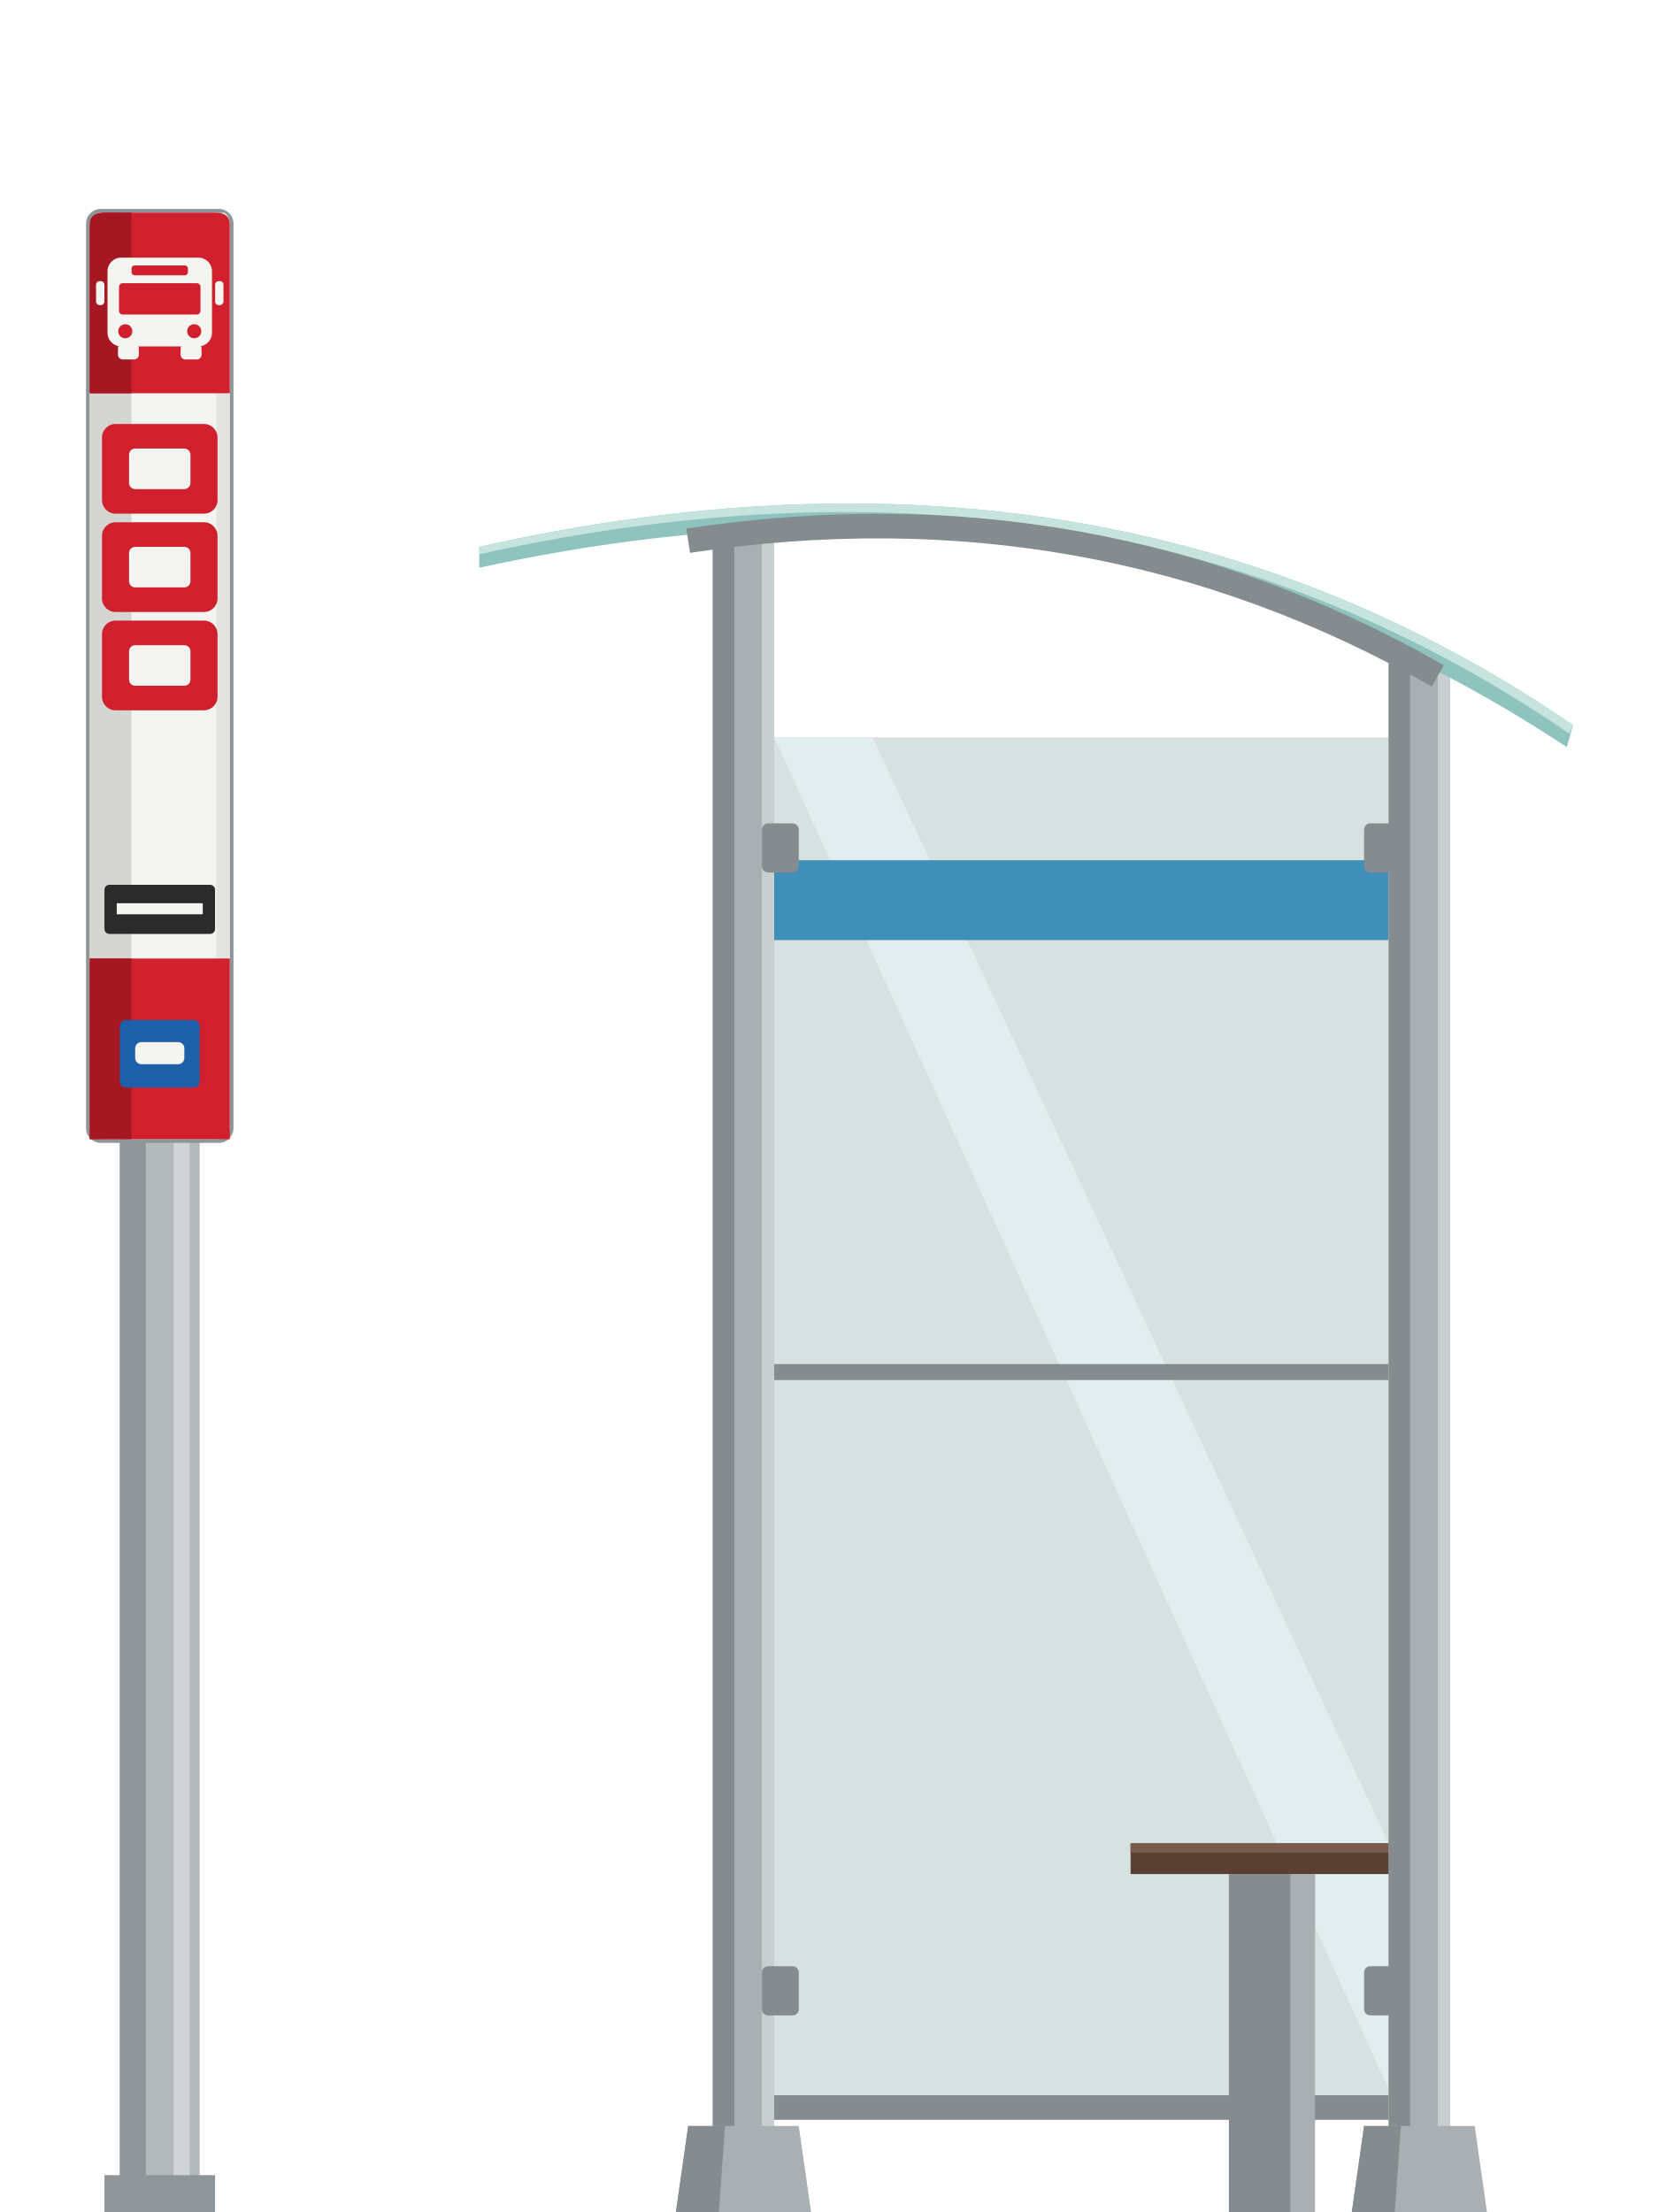
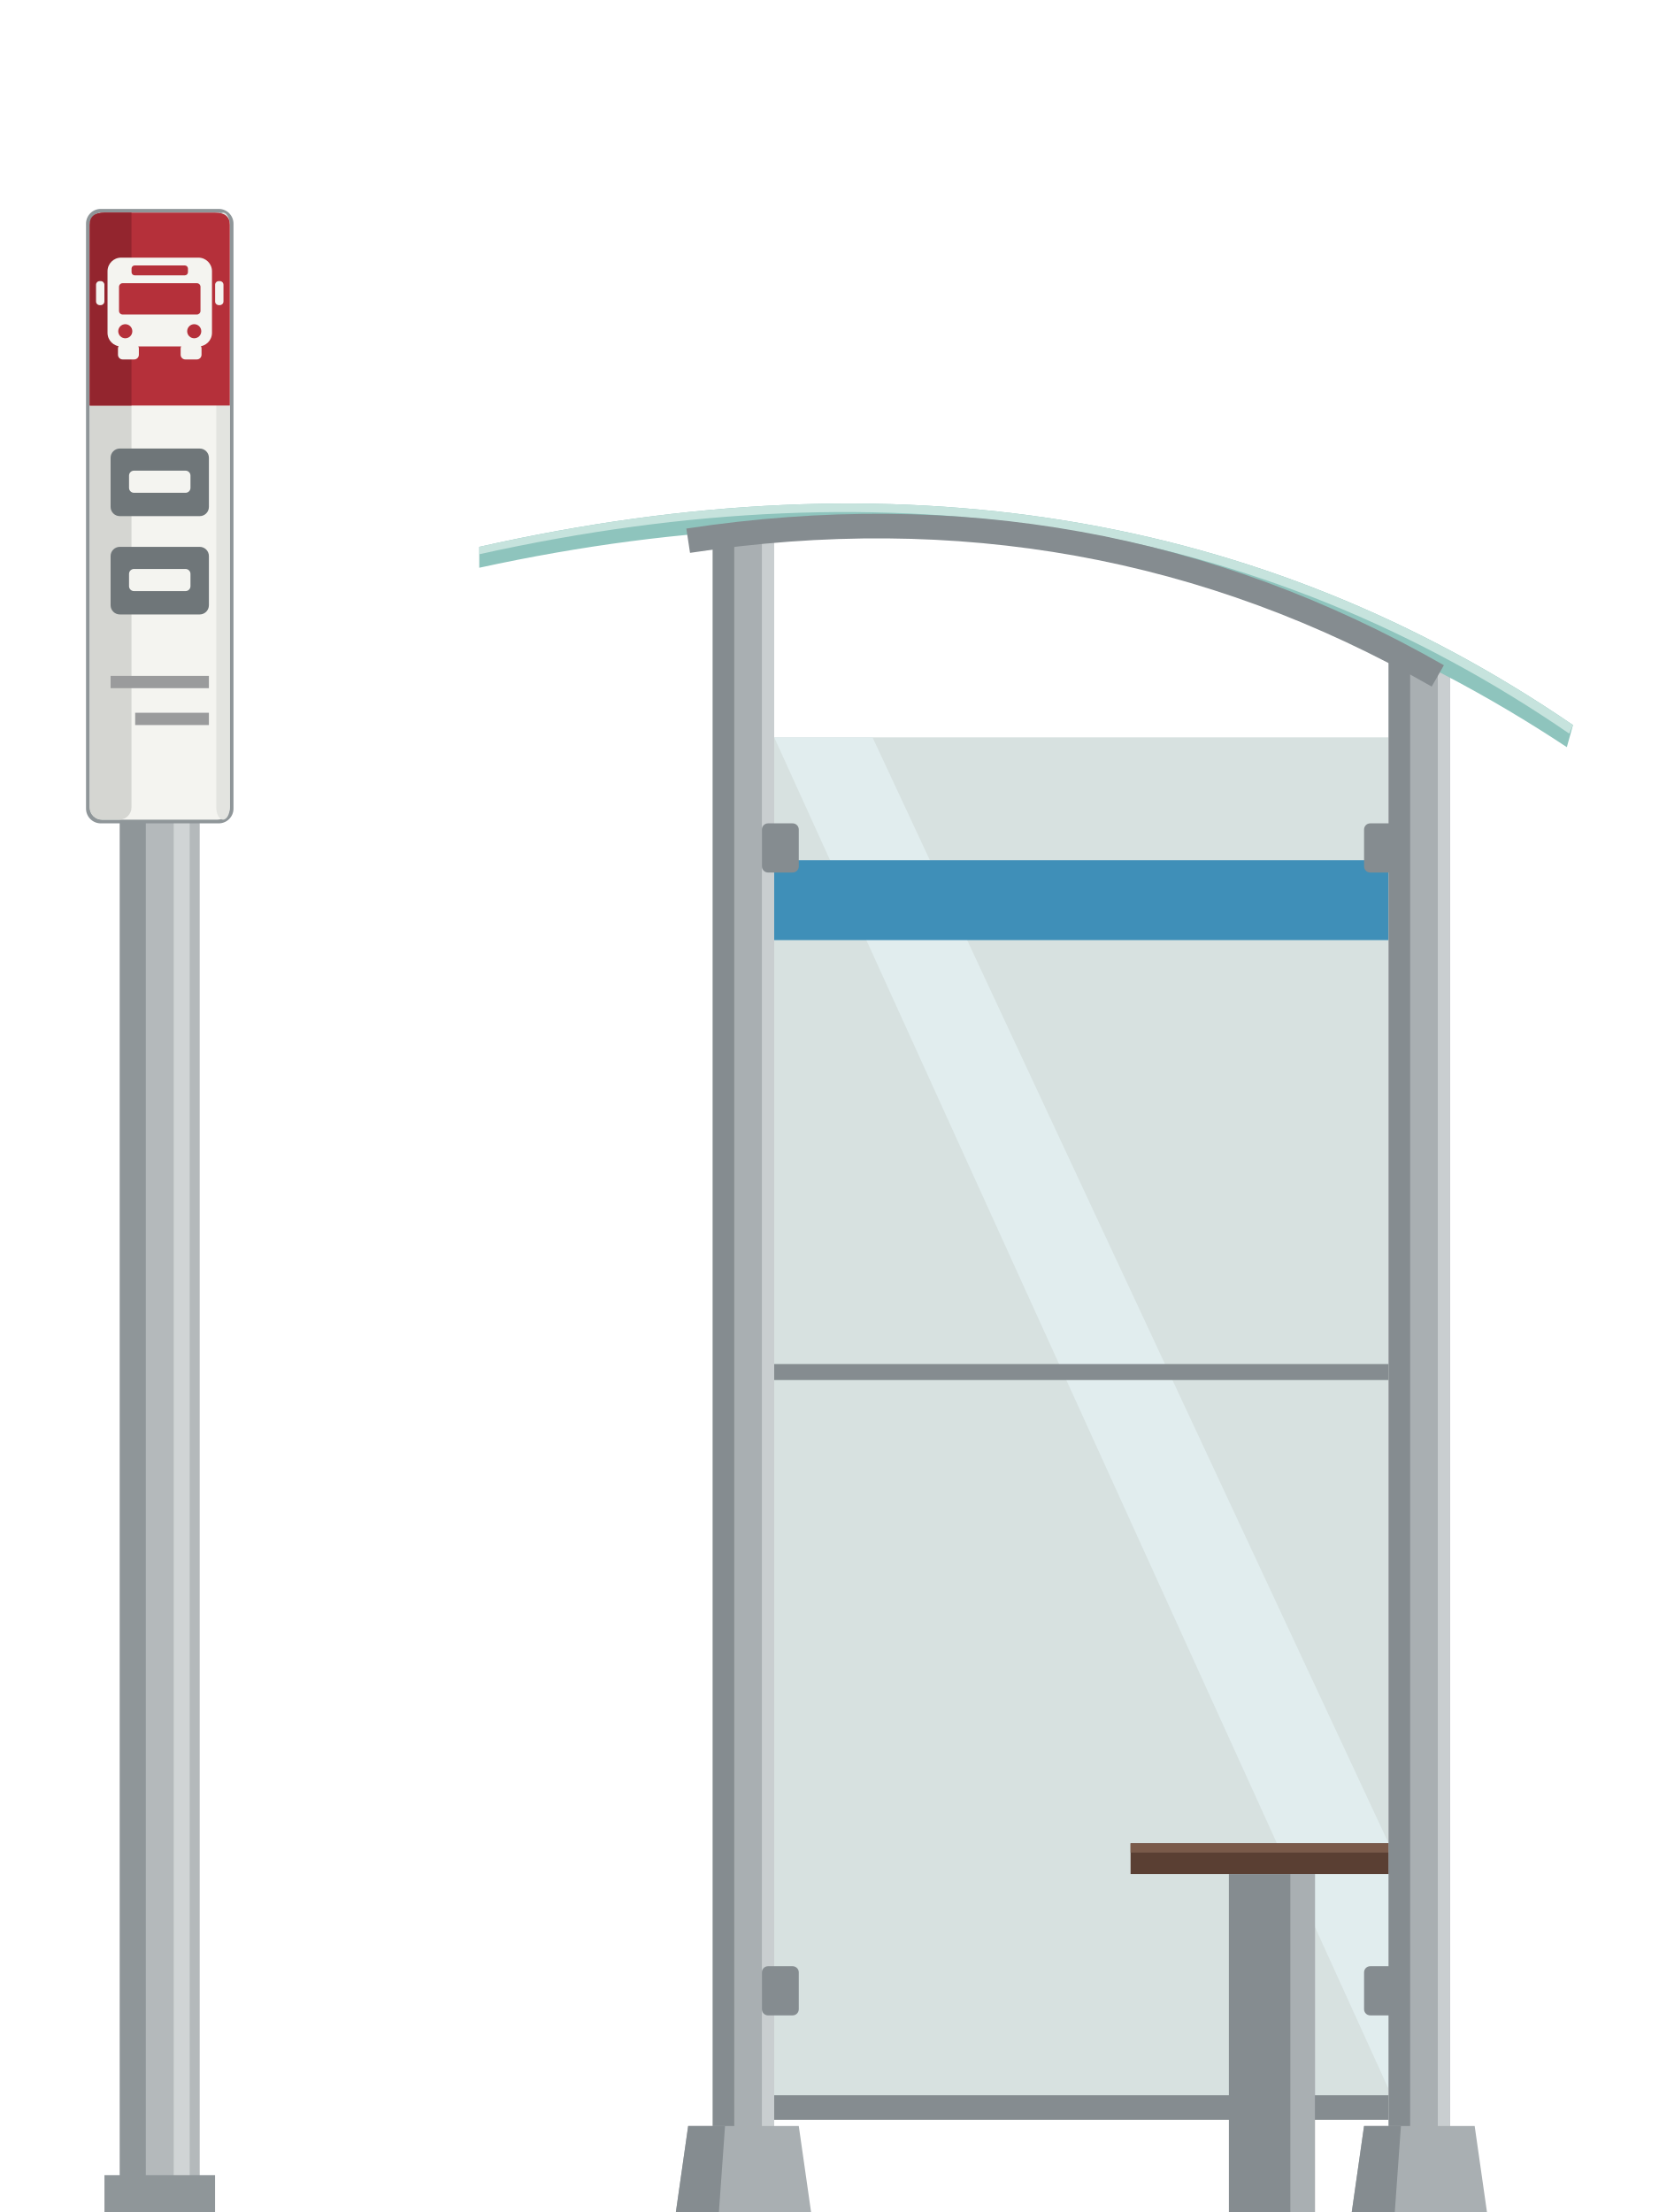
<svg xmlns="http://www.w3.org/2000/svg" viewBox="0 0 270 360">
  <g transform="matrix(-1 0 0 1 270 0)">
    <rect x="44" y="120" width="100" height="224" fill="#d7e1e0" />
    <rect x="44" y="341" width="100" height="4" fill="#858c90" />
    <path d="M44 300 L128 120 H144 L44 340 Z" fill="#e1edee" />
    <rect x="44" y="140" width="100" height="13" fill="#3f8fb8" />
    <rect x="44" y="222" width="100" height="2.6" fill="#858c90" />
    <rect x="40" y="300" width="46" height="5" fill="#5a3f33" />
    <rect x="40" y="300" width="46" height="1.5" fill="#7a5a4a" />
    <rect x="56" y="305" width="14" height="55" fill="#858c90" />
    <rect x="56" y="305" width="4" height="55" fill="#a9afb2" />
    <rect x="34" y="106" width="10" height="254" fill="#a9afb2" />
    <rect x="40.5" y="106" width="3.5" height="254" fill="#858c90" />
    <rect x="34" y="106" width="2" height="254" fill="#c9ced0" />
    <rect x="144" y="85" width="10" height="275" fill="#a9afb2" />
    <rect x="150.5" y="85" width="3.5" height="275" fill="#858c90" />
    <rect x="144" y="85" width="2" height="275" fill="#c9ced0" />
    <rect x="42" y="134" width="6" height="8" rx="1" fill="#858c90" />
    <rect x="140" y="134" width="6" height="8" rx="1" fill="#858c90" />
    <rect x="42" y="320" width="6" height="8" rx="1" fill="#858c90" />
    <rect x="140" y="320" width="6" height="8" rx="1" fill="#858c90" />
    <path d="M30 346 H48 L50 360 H28 Z" fill="#a9afb2" />
    <path d="M42 346 H48 L50 360 H43 Z" fill="#858c90" />
    <path d="M140 346 H158 L160 360 H138 Z" fill="#a9afb2" />
    <path d="M152 346 H158 L160 360 H153 Z" fill="#858c90" />
    <path d="M14 118 Q90 66 192 89 L192 92.4 Q92 70.6 15 121.6 Z" fill="#8ec4bd" />
    <path d="M14 118 Q90 66 192 89 V90.2 Q90 67.6 14.6 119.4 Z" fill="#c6e3dd" />
    <path d="M36 110 Q92 78 158 88" stroke="#858c90" stroke-width="4" fill="none" stroke-linecap="butt" stroke-linejoin="round" />
    <g transform="translate(219 20)">
      <rect x="18.5" y="100" width="13" height="240" rx="2" fill="#b4b9bb" />
      <rect x="27.27" y="100" width="4.23" height="240" rx="1" fill="#8f9699" />
      <rect x="20.13" y="100" width="2.6" height="240" fill="#d0d4d5" />
-       <rect x="13" y="14" width="24" height="152" rx="2.4" fill="#8f9699" />
-       <rect x="13.6" y="14.6" width="22.8" height="150.8" rx="2" fill="#f4f4f0" />
-       <rect x="29.6" y="14.6" width="6.8" height="150.8" rx="2" fill="#d5d6d2" />
-       <rect x="13.6" y="14.6" width="2.2" height="150.8" rx="2" fill="#e3e4e0" />
-       <path d="M13.6 44 V16.6 Q13.6 14.6 16 14.6 H34 Q36.4 14.6 36.4 16.6 V44 Z" fill="#d0202e" />
-       <path d="M29.6 14.6 H34 Q36.4 14.6 36.4 16.6 V44 H29.6 Z" fill="#a51822" />
-       <path d="M13.6 136 H36.4 V165.4 H13.6 Z" fill="#d0202e" />
-       <path d="M29.6 136 H36.4 V165.4 H29.6 Z" fill="#a51822" />
+       <rect x="13" y="14" width="24" height="100" rx="2.4" fill="#8f9699" />
+       <rect x="13.6" y="14.6" width="22.8" height="98.8" rx="2" fill="#f4f4f0" />
+       <rect x="29.6" y="14.6" width="6.8" height="98.8" rx="2" fill="#d5d6d2" />
+       <rect x="13.6" y="14.6" width="2.2" height="98.8" rx="2" fill="#e3e4e0" />
+       <path d="M13.6 46 V16.6 Q13.6 14.6 16 14.6 H34 Q36.4 14.6 36.4 16.6 V46 Z" fill="#b5303a" />
+       <path d="M29.6 14.6 H34 Q36.4 14.6 36.4 16.6 V46 H29.6 Z" fill="#93252e" />
      <rect x="16.5" y="21.93" width="17" height="14.45" rx="2.21" fill="#f4f4f0" />
-       <rect x="18.37" y="26.09" width="13.26" height="5.1" rx="0.595" fill="#d0202e" />
-       <rect x="20.41" y="23.2" width="9.18" height="1.61" rx="0.51" fill="#d0202e" />
-       <circle cx="19.39" cy="33.91" r="1.147" fill="#d0202e" />
-       <circle cx="30.61" cy="33.91" r="1.147" fill="#d0202e" />
+       <rect x="18.37" y="26.09" width="13.26" height="5.1" rx="0.595" fill="#b5303a" />
+       <rect x="20.41" y="23.2" width="9.18" height="1.61" rx="0.51" fill="#b5303a" />
+       <circle cx="19.39" cy="33.91" r="1.147" fill="#b5303a" />
+       <circle cx="30.61" cy="33.91" r="1.147" fill="#b5303a" />
      <rect x="18.2" y="35.95" width="3.4" height="2.55" rx="0.765" fill="#f4f4f0" />
      <rect x="28.4" y="35.95" width="3.4" height="2.55" rx="0.765" fill="#f4f4f0" />
      <rect x="14.63" y="25.75" width="1.36" height="3.91" rx="0.595" fill="#f4f4f0" />
      <rect x="34.01" y="25.75" width="1.36" height="3.91" rx="0.595" fill="#f4f4f0" />
-       <rect x="15.6" y="49" width="18.8" height="14.6" rx="2.2" fill="#d0202e" />
-       <rect x="20" y="53" width="10" height="6.6" rx="1" fill="#f4f4f0" />
-       <rect x="15.6" y="65" width="18.8" height="14.6" rx="2.2" fill="#d0202e" />
-       <rect x="20" y="69" width="10" height="6.6" rx="1" fill="#f4f4f0" />
-       <rect x="15.6" y="81" width="18.8" height="14.6" rx="2.2" fill="#d0202e" />
-       <rect x="20" y="85" width="10" height="6.6" rx="1" fill="#f4f4f0" />
-       <rect x="16" y="124" width="18" height="8" rx="0.8" fill="#2a2b2a" />
-       <rect x="18" y="127" width="14" height="1.8" fill="#f4f4f0" />
-       <rect x="18.5" y="146" width="13" height="11" rx="1" fill="#1d5fa8" />
-       <rect x="21" y="149.6" width="8" height="3.6" rx="1" fill="#f4f4f0" />
+       <rect x="17" y="53" width="16" height="11" rx="1.5" fill="#6f7679" />
+       <rect x="20" y="56.6" width="10" height="3.6" rx="0.8" fill="#f4f4f0" />
+       <rect x="17" y="69" width="16" height="11" rx="1.5" fill="#6f7679" />
+       <rect x="20" y="72.6" width="10" height="3.6" rx="0.8" fill="#f4f4f0" />
+       <rect x="17" y="90" width="16" height="2" fill="#9a9b9c" />
+       <rect x="17" y="96" width="12" height="2" fill="#9a9b9c" />
      <rect x="16" y="334" width="18" height="6" fill="#8f9699" />
    </g>
  </g>
</svg>
